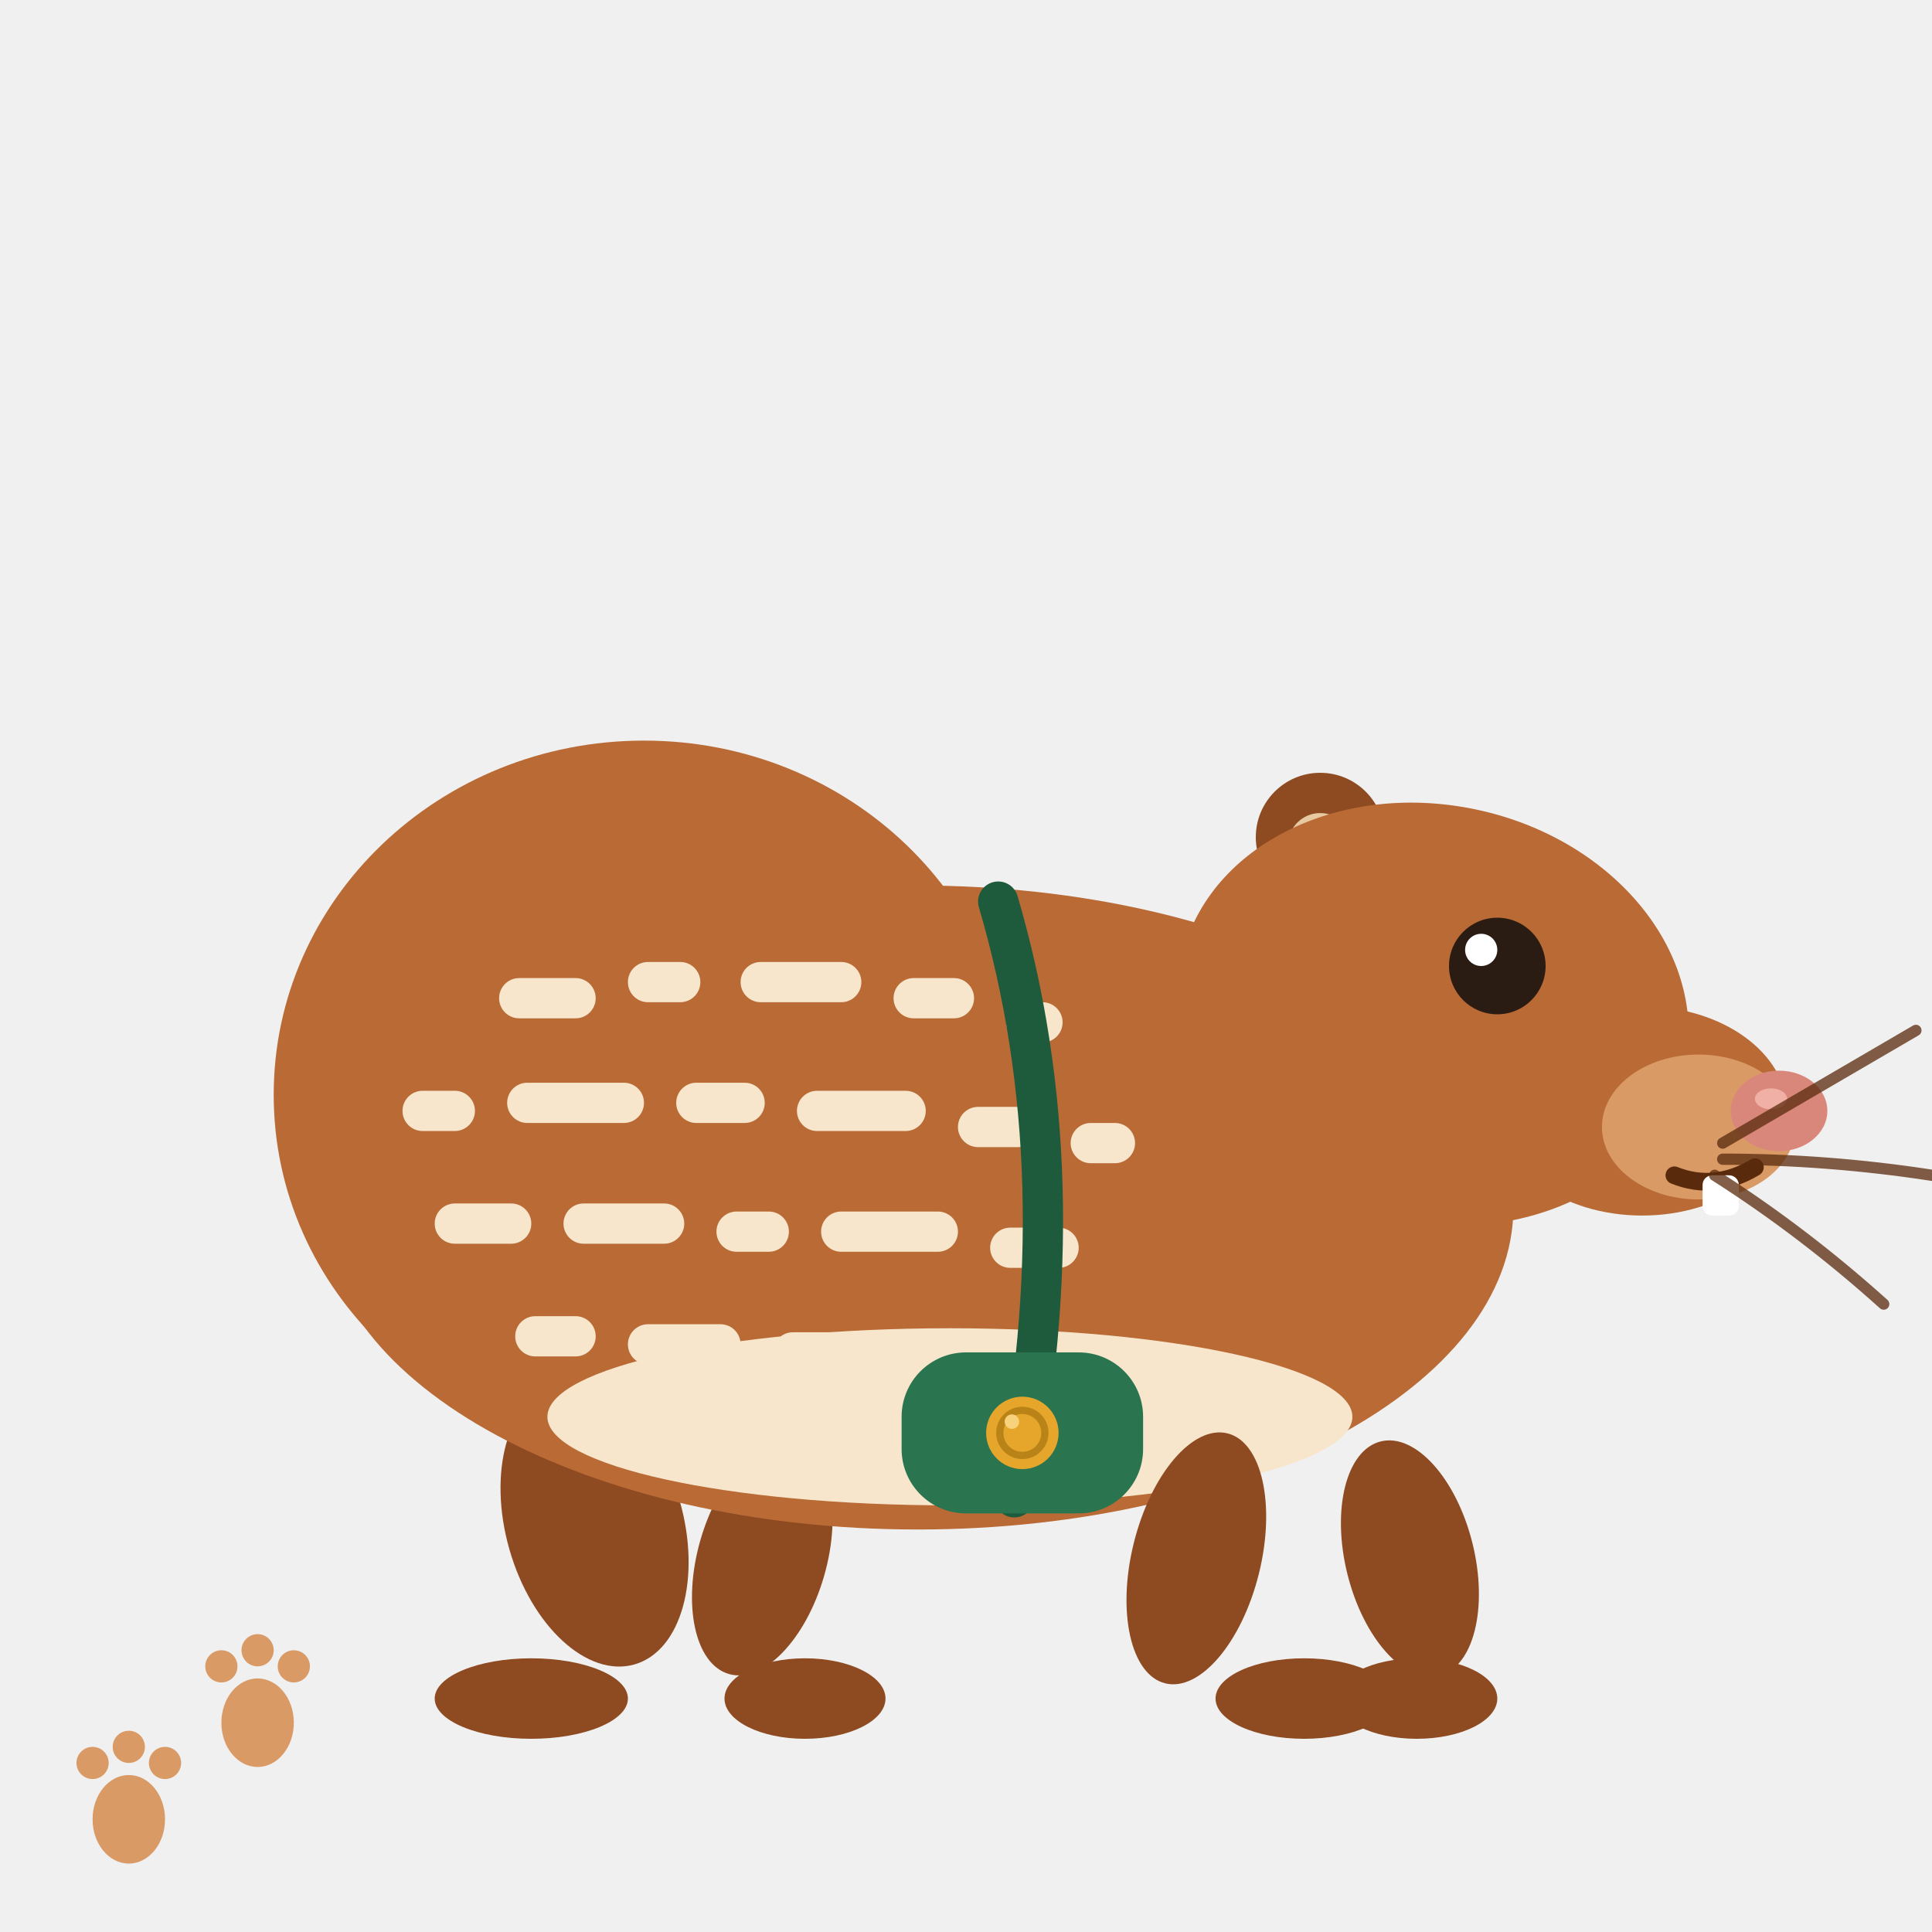
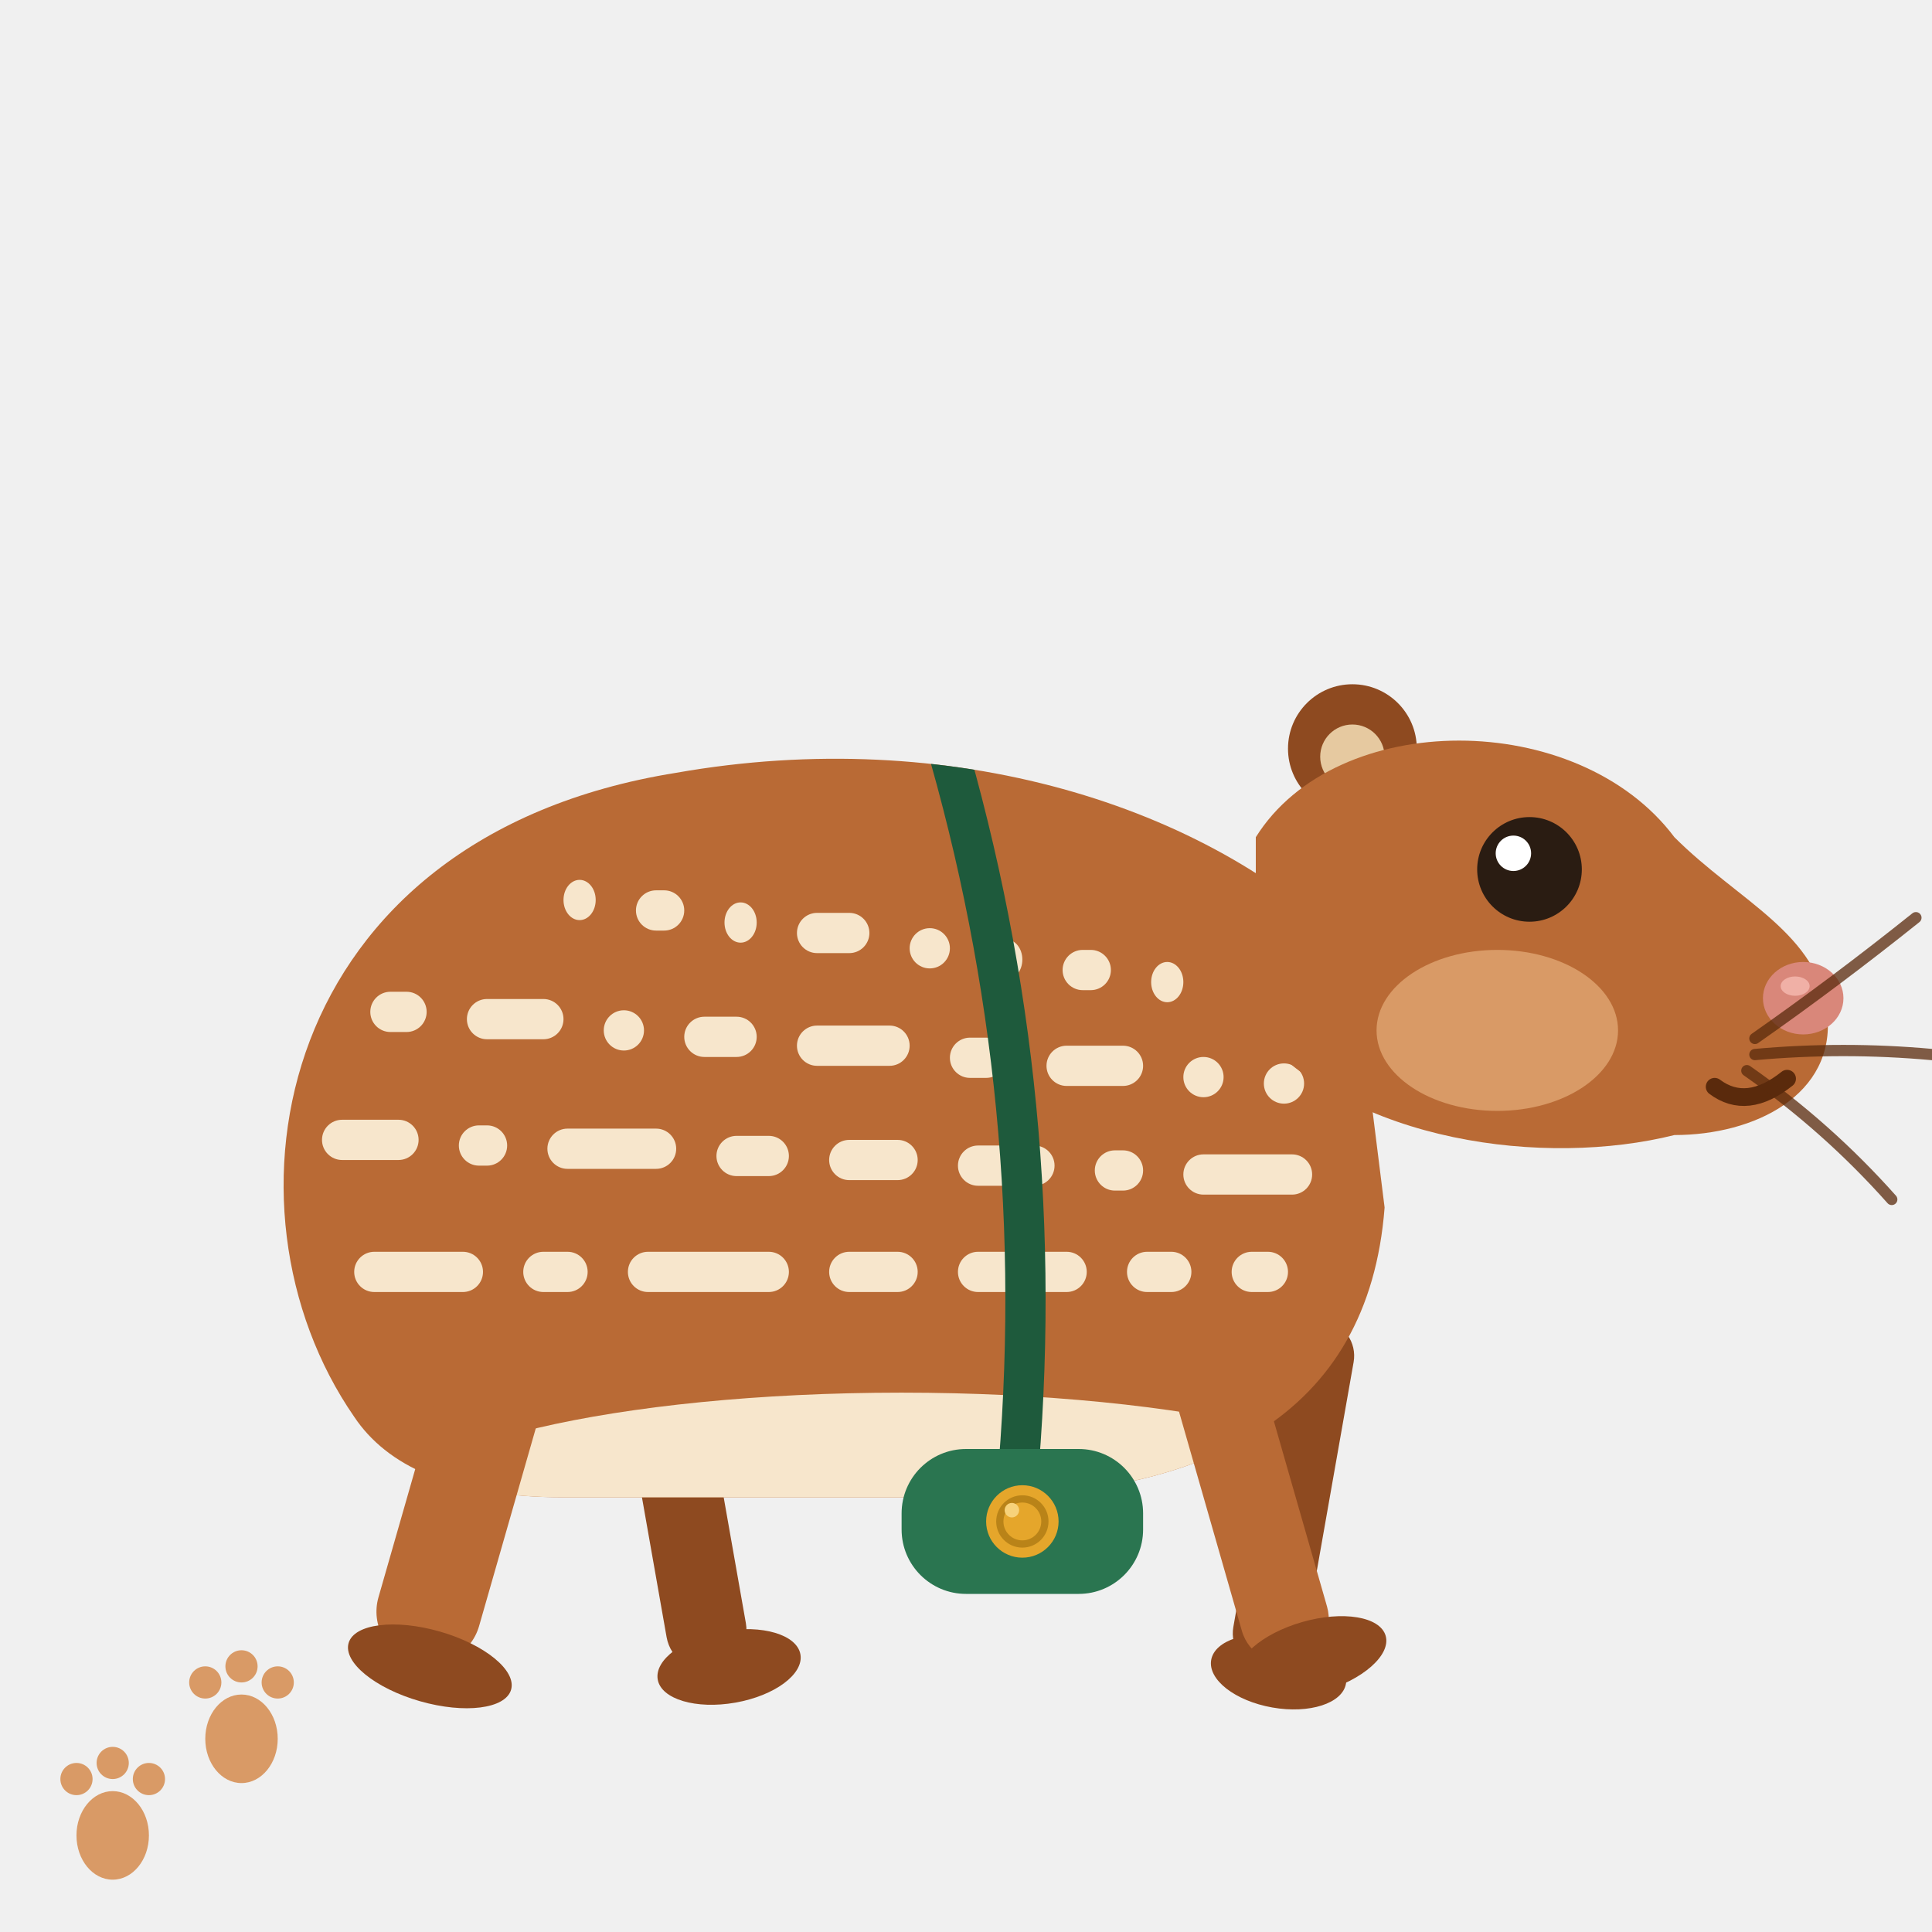
<svg xmlns="http://www.w3.org/2000/svg" viewBox="0 0 240 240" role="img" aria-labelledby="t">
-   <ellipse cx="16" cy="226" rx="4.5" ry="5.5" fill="#D99A66" />
-   <circle cx="11.5" cy="219" r="2" fill="#D99A66" />
-   <circle cx="16" cy="217" r="2" fill="#D99A66" />
-   <circle cx="20.5" cy="219" r="2" fill="#D99A66" />
-   <ellipse cx="32" cy="214" rx="4.5" ry="5.5" fill="#D99A66" />
-   <circle cx="27.5" cy="207" r="2" fill="#D99A66" />
-   <circle cx="32" cy="205" r="2" fill="#D99A66" />
-   <circle cx="36.5" cy="207" r="2" fill="#D99A66" />
-   <ellipse cx="70" cy="190" rx="11" ry="18" fill="#8E4A20" transform="rotate(-16 70 176)" />
-   <ellipse cx="98" cy="194" rx="8" ry="15" fill="#8E4A20" transform="rotate(16 98 182)" />
-   <ellipse cx="80" cy="136" rx="46" ry="44" fill="#B96A35" />
-   <ellipse cx="114" cy="150" rx="74" ry="40" fill="#B96A35" />
-   <ellipse cx="118" cy="176" rx="50" ry="11" fill="#F7E6CC" />
-   <rect x="62" y="121.5" width="12" height="5" rx="2.5" fill="#F7E6CC" />
-   <rect x="78" y="119.5" width="9" height="5" rx="2.5" fill="#F7E6CC" />
-   <rect x="92" y="119.5" width="15" height="5" rx="2.5" fill="#F7E6CC" />
-   <rect x="111" y="121.5" width="10" height="5" rx="2.5" fill="#F7E6CC" />
-   <rect x="125" y="124.5" width="7" height="5" rx="2.5" fill="#F7E6CC" />
-   <rect x="50" y="135.5" width="9" height="5" rx="2.5" fill="#F7E6CC" />
-   <rect x="63" y="134.5" width="17" height="5" rx="2.5" fill="#F7E6CC" />
-   <rect x="84" y="134.5" width="11" height="5" rx="2.5" fill="#F7E6CC" />
-   <rect x="99" y="135.5" width="16" height="5" rx="2.5" fill="#F7E6CC" />
-   <rect x="119" y="137.5" width="10" height="5" rx="2.5" fill="#F7E6CC" />
-   <rect x="133" y="139.5" width="8" height="5" rx="2.5" fill="#F7E6CC" />
-   <rect x="54" y="149.5" width="12" height="5" rx="2.5" fill="#F7E6CC" />
-   <rect x="70" y="149.5" width="15" height="5" rx="2.5" fill="#F7E6CC" />
-   <rect x="89" y="150.5" width="9" height="5" rx="2.5" fill="#F7E6CC" />
-   <rect x="102" y="150.5" width="17" height="5" rx="2.5" fill="#F7E6CC" />
-   <rect x="123" y="152.5" width="11" height="5" rx="2.5" fill="#F7E6CC" />
-   <rect x="64" y="163.5" width="10" height="5" rx="2.5" fill="#F7E6CC" />
-   <rect x="78" y="164.5" width="14" height="5" rx="2.5" fill="#F7E6CC" />
-   <rect x="96" y="165.5" width="11" height="5" rx="2.5" fill="#F7E6CC" />
-   <rect x="111" y="165.5" width="9" height="5" rx="2.5" fill="#F7E6CC" />
-   <path d="M124 112 Q134 146 126 186" fill="none" stroke="#1E5A3C" stroke-width="5" stroke-linecap="round" stroke-linejoin="round" />
-   <rect x="112" y="168" width="30" height="20" rx="8" fill="#2A7550" />
-   <circle cx="127" cy="178" r="4.5" fill="#E5A62B" />
-   <circle cx="127" cy="178" r="2.8" fill="none" stroke="#B98318" stroke-width="0.9" />
-   <circle cx="125.7" cy="176.6" r="0.9" fill="#F7D27A" />
-   <ellipse cx="152" cy="194" rx="8" ry="16" fill="#8E4A20" transform="rotate(14 152 180)" />
-   <ellipse cx="172" cy="194" rx="8" ry="15" fill="#8E4A20" transform="rotate(-14 172 181)" />
-   <ellipse cx="66" cy="211" rx="12" ry="5" fill="#8E4A20" />
-   <ellipse cx="100" cy="211" rx="10" ry="5" fill="#8E4A20" />
-   <ellipse cx="162" cy="211" rx="11" ry="5" fill="#8E4A20" />
-   <ellipse cx="176" cy="211" rx="10" ry="5" fill="#8E4A20" />
-   <circle cx="164" cy="104" r="8" fill="#8E4A20" />
-   <circle cx="164" cy="105" r="4" fill="#E6C9A0" />
-   <ellipse cx="178" cy="126" rx="32" ry="26" fill="#B96A35" transform="rotate(12 178 126)" />
-   <ellipse cx="204" cy="138" rx="18" ry="13" fill="#B96A35" />
-   <ellipse cx="211" cy="140" rx="12" ry="9" fill="#D99A66" />
-   <circle cx="186" cy="120" r="6" fill="#2A1C12" />
-   <circle cx="184" cy="118" r="2" fill="#FFFFFF" />
-   <path d="M208 146 Q213 148 218 145" fill="none" stroke="#5A2A0C" stroke-width="2.2" stroke-linecap="round" stroke-linejoin="round" />
-   <rect x="211.5" y="146" width="4.5" height="5" rx="1.2" fill="#FFFFFF" />
-   <ellipse cx="221" cy="138" rx="6" ry="5" fill="#D9877A" />
-   <ellipse cx="220" cy="136.5" rx="2" ry="1.3" fill="#F0B0A6" />
-   <path d="M214 142 Q226 135 238 128" fill="none" stroke="#5A2A0C" stroke-width="1.4" stroke-linecap="round" stroke-linejoin="round" opacity="0.75" />
-   <path d="M214 144 Q227 144 240 146" fill="none" stroke="#5A2A0C" stroke-width="1.4" stroke-linecap="round" stroke-linejoin="round" opacity="0.75" />
-   <path d="M213 146 Q224 153 234 162" fill="none" stroke="#5A2A0C" stroke-width="1.4" stroke-linecap="round" stroke-linejoin="round" opacity="0.75" />
+   <defs>
+     <clipPath id="pacoca-lado">
+       <path d="M44 176 C26 150 34 104 84 96 C118 90 150 100 168 118 L172 150 C170 176 150 186 120 186 L70 186 C56 186 48 182 44 176 Z" />
+     </clipPath>
+   </defs>
+   <ellipse cx="14" cy="228" rx="4.5" ry="5.5" fill="#D99A66" />
+   <circle cx="9.5" cy="221" r="2" fill="#D99A66" />
+   <circle cx="14" cy="219" r="2" fill="#D99A66" />
+   <circle cx="18.5" cy="221" r="2" fill="#D99A66" />
+   <ellipse cx="30" cy="216" rx="4.5" ry="5.5" fill="#D99A66" />
+   <circle cx="25.5" cy="209" r="2" fill="#D99A66" />
+   <circle cx="30" cy="207" r="2" fill="#D99A66" />
+   <circle cx="34.5" cy="209" r="2" fill="#D99A66" />
+   <g transform="rotate(-10 82 170)">
+     <rect x="77" y="170" width="10" height="38" rx="5" fill="#8E4A20" />
+     <ellipse cx="84" cy="208" rx="9" ry="4.5" fill="#8E4A20" />
+   </g>
+   <g transform="rotate(10 164.5 164)">
+     <rect x="160" y="164" width="9" height="44" rx="4.5" fill="#8E4A20" />
+     <ellipse cx="166.5" cy="208" rx="8.5" ry="4.5" fill="#8E4A20" />
+   </g>
+   <path d="M44 176 C26 150 34 104 84 96 C118 90 150 100 168 118 L172 150 C170 176 150 186 120 186 L70 186 C56 186 48 182 44 176 Z" fill="#B96A35" />
+   <g clip-path="url(#pacoca-lado)">
+     <rect x="70" y="109.3" width="4" height="5" rx="2.5" fill="#F7E6CC" />
+     <rect x="79" y="110.6" width="6" height="5" rx="2.5" fill="#F7E6CC" />
+     <rect x="90" y="112.1" width="4" height="5" rx="2.5" fill="#F7E6CC" />
+     <rect x="99" y="113.4" width="9" height="5" rx="2.5" fill="#F7E6CC" />
+     <rect x="113" y="115.3" width="5" height="5" rx="2.5" fill="#F7E6CC" />
+     <rect x="123" y="116.7" width="4" height="5" rx="2.5" fill="#F7E6CC" />
+     <rect x="132" y="118" width="6" height="5" rx="2.5" fill="#F7E6CC" />
+     <rect x="143" y="119.5" width="4" height="5" rx="2.5" fill="#F7E6CC" />
+     <rect x="46" y="123.2" width="7" height="5" rx="2.5" fill="#F7E6CC" />
+     <rect x="58" y="124.1" width="12" height="5" rx="2.5" fill="#F7E6CC" />
+     <rect x="75" y="125.5" width="5" height="5" rx="2.5" fill="#F7E6CC" />
+     <rect x="85" y="126.3" width="9" height="5" rx="2.5" fill="#F7E6CC" />
+     <rect x="99" y="127.4" width="14" height="5" rx="2.5" fill="#F7E6CC" />
+     <rect x="118" y="128.9" width="7" height="5" rx="2.5" fill="#F7E6CC" />
+     <rect x="130" y="129.9" width="12" height="5" rx="2.5" fill="#F7E6CC" />
+     <rect x="147" y="131.3" width="5" height="5" rx="2.5" fill="#F7E6CC" />
+     <rect x="157" y="132.1" width="5" height="5" rx="2.5" fill="#F7E6CC" />
+     <rect x="40" y="139.1" width="12" height="5" rx="2.5" fill="#F7E6CC" />
+     <rect x="57" y="139.8" width="6" height="5" rx="2.5" fill="#F7E6CC" />
+     <rect x="68" y="140.2" width="16" height="5" rx="2.5" fill="#F7E6CC" />
+     <rect x="89" y="141.1" width="9" height="5" rx="2.5" fill="#F7E6CC" />
+     <rect x="103" y="141.6" width="11" height="5" rx="2.5" fill="#F7E6CC" />
+     <rect x="119" y="142.3" width="12" height="5" rx="2.5" fill="#F7E6CC" />
+     <rect x="136" y="142.9" width="6" height="5" rx="2.5" fill="#F7E6CC" />
+     <rect x="147" y="143.4" width="16" height="5" rx="2.5" fill="#F7E6CC" />
+     <rect x="44" y="155.5" width="16" height="5" rx="2.5" fill="#F7E6CC" />
+     <rect x="65" y="155.5" width="8" height="5" rx="2.5" fill="#F7E6CC" />
+     <rect x="78" y="155.5" width="20" height="5" rx="2.5" fill="#F7E6CC" />
+     <rect x="103" y="155.5" width="11" height="5" rx="2.5" fill="#F7E6CC" />
+     <rect x="119" y="155.5" width="16" height="5" rx="2.5" fill="#F7E6CC" />
+     <rect x="140" y="155.5" width="8" height="5" rx="2.5" fill="#F7E6CC" />
+     <rect x="153" y="155.5" width="7" height="5" rx="2.5" fill="#F7E6CC" />
+     <ellipse cx="112" cy="188" rx="64" ry="15" fill="#F7E6CC" />
+     <path d="M118 94 Q131 140 126 188" fill="none" stroke="#1E5A3C" stroke-width="5" stroke-linecap="round" stroke-linejoin="round" />
+   </g>
+   <g transform="rotate(16 62.5 168)">
+     <rect x="56" y="168" width="13" height="40" rx="6.5" fill="#B96A35" />
+     <ellipse cx="64.5" cy="208" rx="10.5" ry="4.5" fill="#8E4A20" />
+   </g>
+   <g transform="rotate(-16 149.5 166)">
+     <rect x="144" y="166" width="11" height="42" rx="5.5" fill="#B96A35" />
+     <ellipse cx="151.5" cy="208" rx="9.5" ry="4.5" fill="#8E4A20" />
+   </g>
+   <rect x="112" y="180" width="30" height="18" rx="8" fill="#2A7550" />
+   <circle cx="127" cy="189" r="4.5" fill="#E5A62B" />
+   <circle cx="127" cy="189" r="2.8" fill="none" stroke="#B98318" stroke-width="0.9" />
+   <circle cx="125.7" cy="187.6" r="0.9" fill="#F7D27A" />
+   <circle cx="168" cy="93" r="8" fill="#8E4A20" />
+   <circle cx="168" cy="94" r="4" fill="#E6C9A0" />
+   <path d="M156 104 C166 88 196 88 208 104 C216 112 226 116 227 126 C228 136 218 141 208 141 C192 145 168 142 156 128 Z" fill="#B96A35" />
+   <ellipse cx="186" cy="128" rx="15" ry="10" fill="#D99A66" />
+   <circle cx="190" cy="108" r="6.5" fill="#2A1C12" />
+   <circle cx="188" cy="106" r="2.2" fill="#FFFFFF" />
+   <ellipse cx="224" cy="124" rx="5" ry="4.5" fill="#D9877A" />
+   <ellipse cx="223" cy="122.5" rx="1.8" ry="1.2" fill="#F0B0A6" />
+   <path d="M213 135 Q217 138 222 134" fill="none" stroke="#5A2A0C" stroke-width="2.2" stroke-linecap="round" stroke-linejoin="round" />
+   <path d="M218 129 Q228 122 238 114" fill="none" stroke="#5A2A0C" stroke-width="1.4" stroke-linecap="round" stroke-linejoin="round" opacity="0.75" />
+   <path d="M218 131 Q229 130 240 131" fill="none" stroke="#5A2A0C" stroke-width="1.4" stroke-linecap="round" stroke-linejoin="round" opacity="0.75" />
+   <path d="M217 133 Q227 140 235 149" fill="none" stroke="#5A2A0C" stroke-width="1.4" stroke-linecap="round" stroke-linejoin="round" opacity="0.75" />
</svg>
